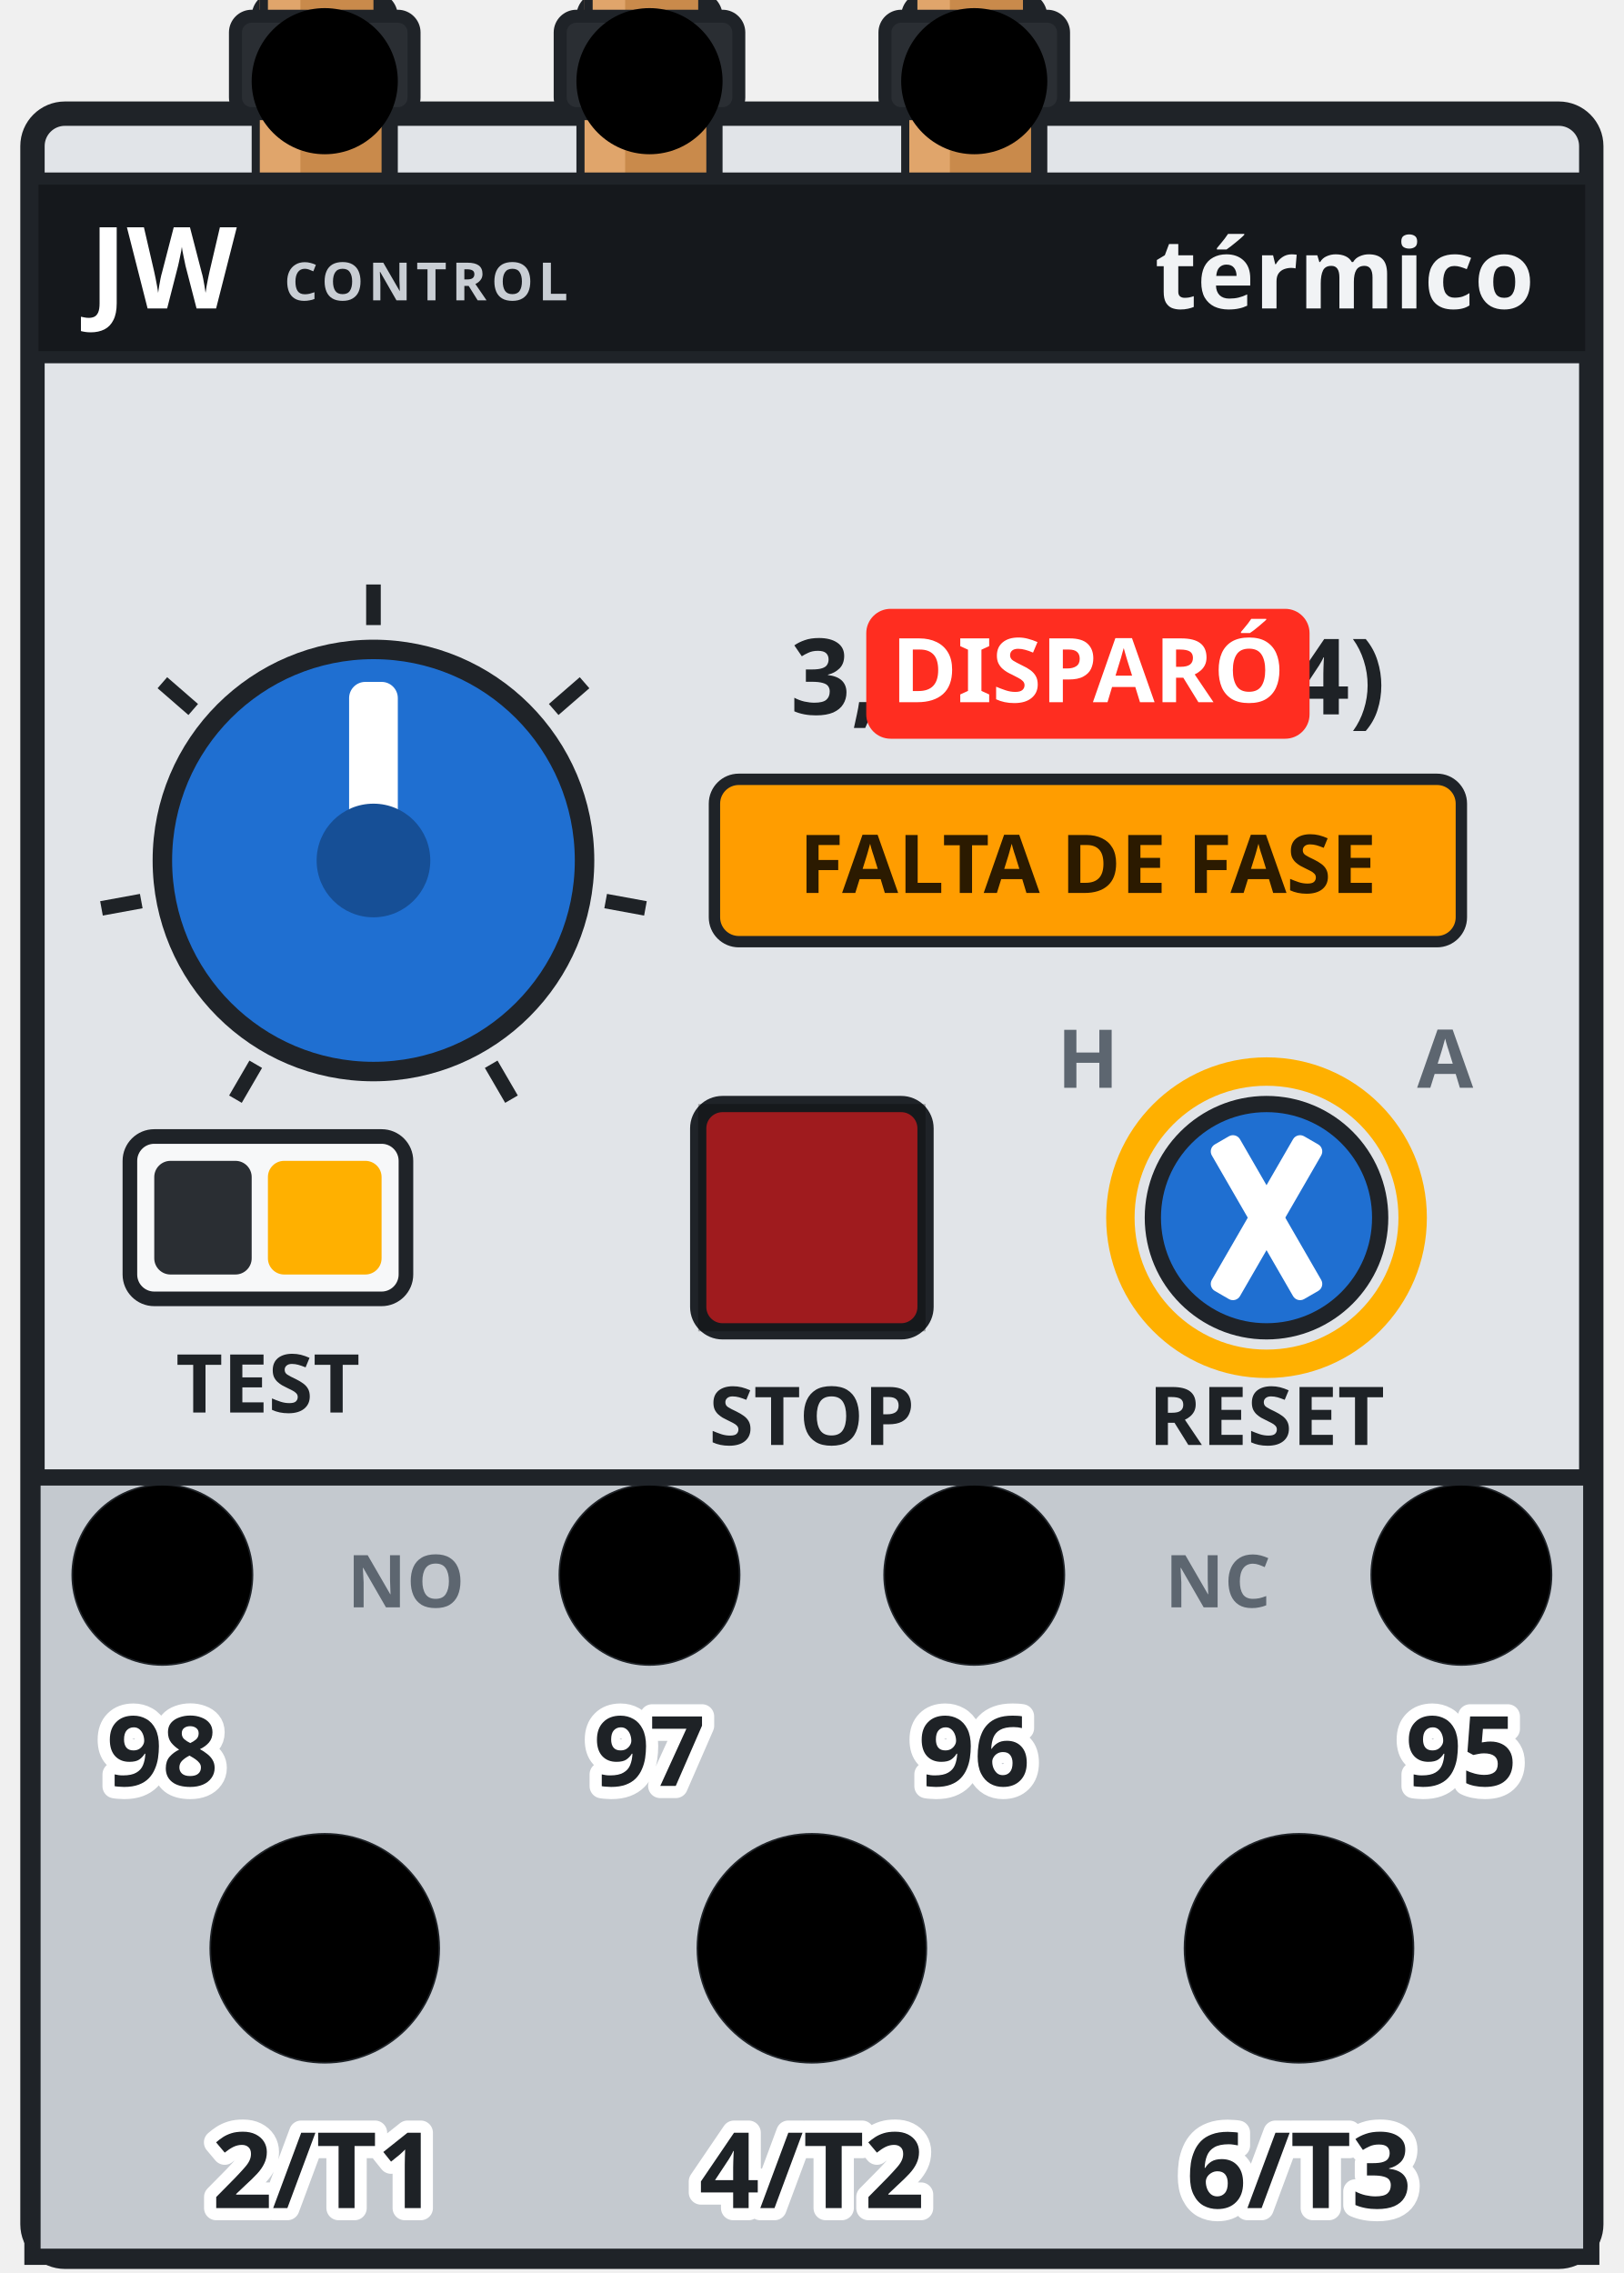
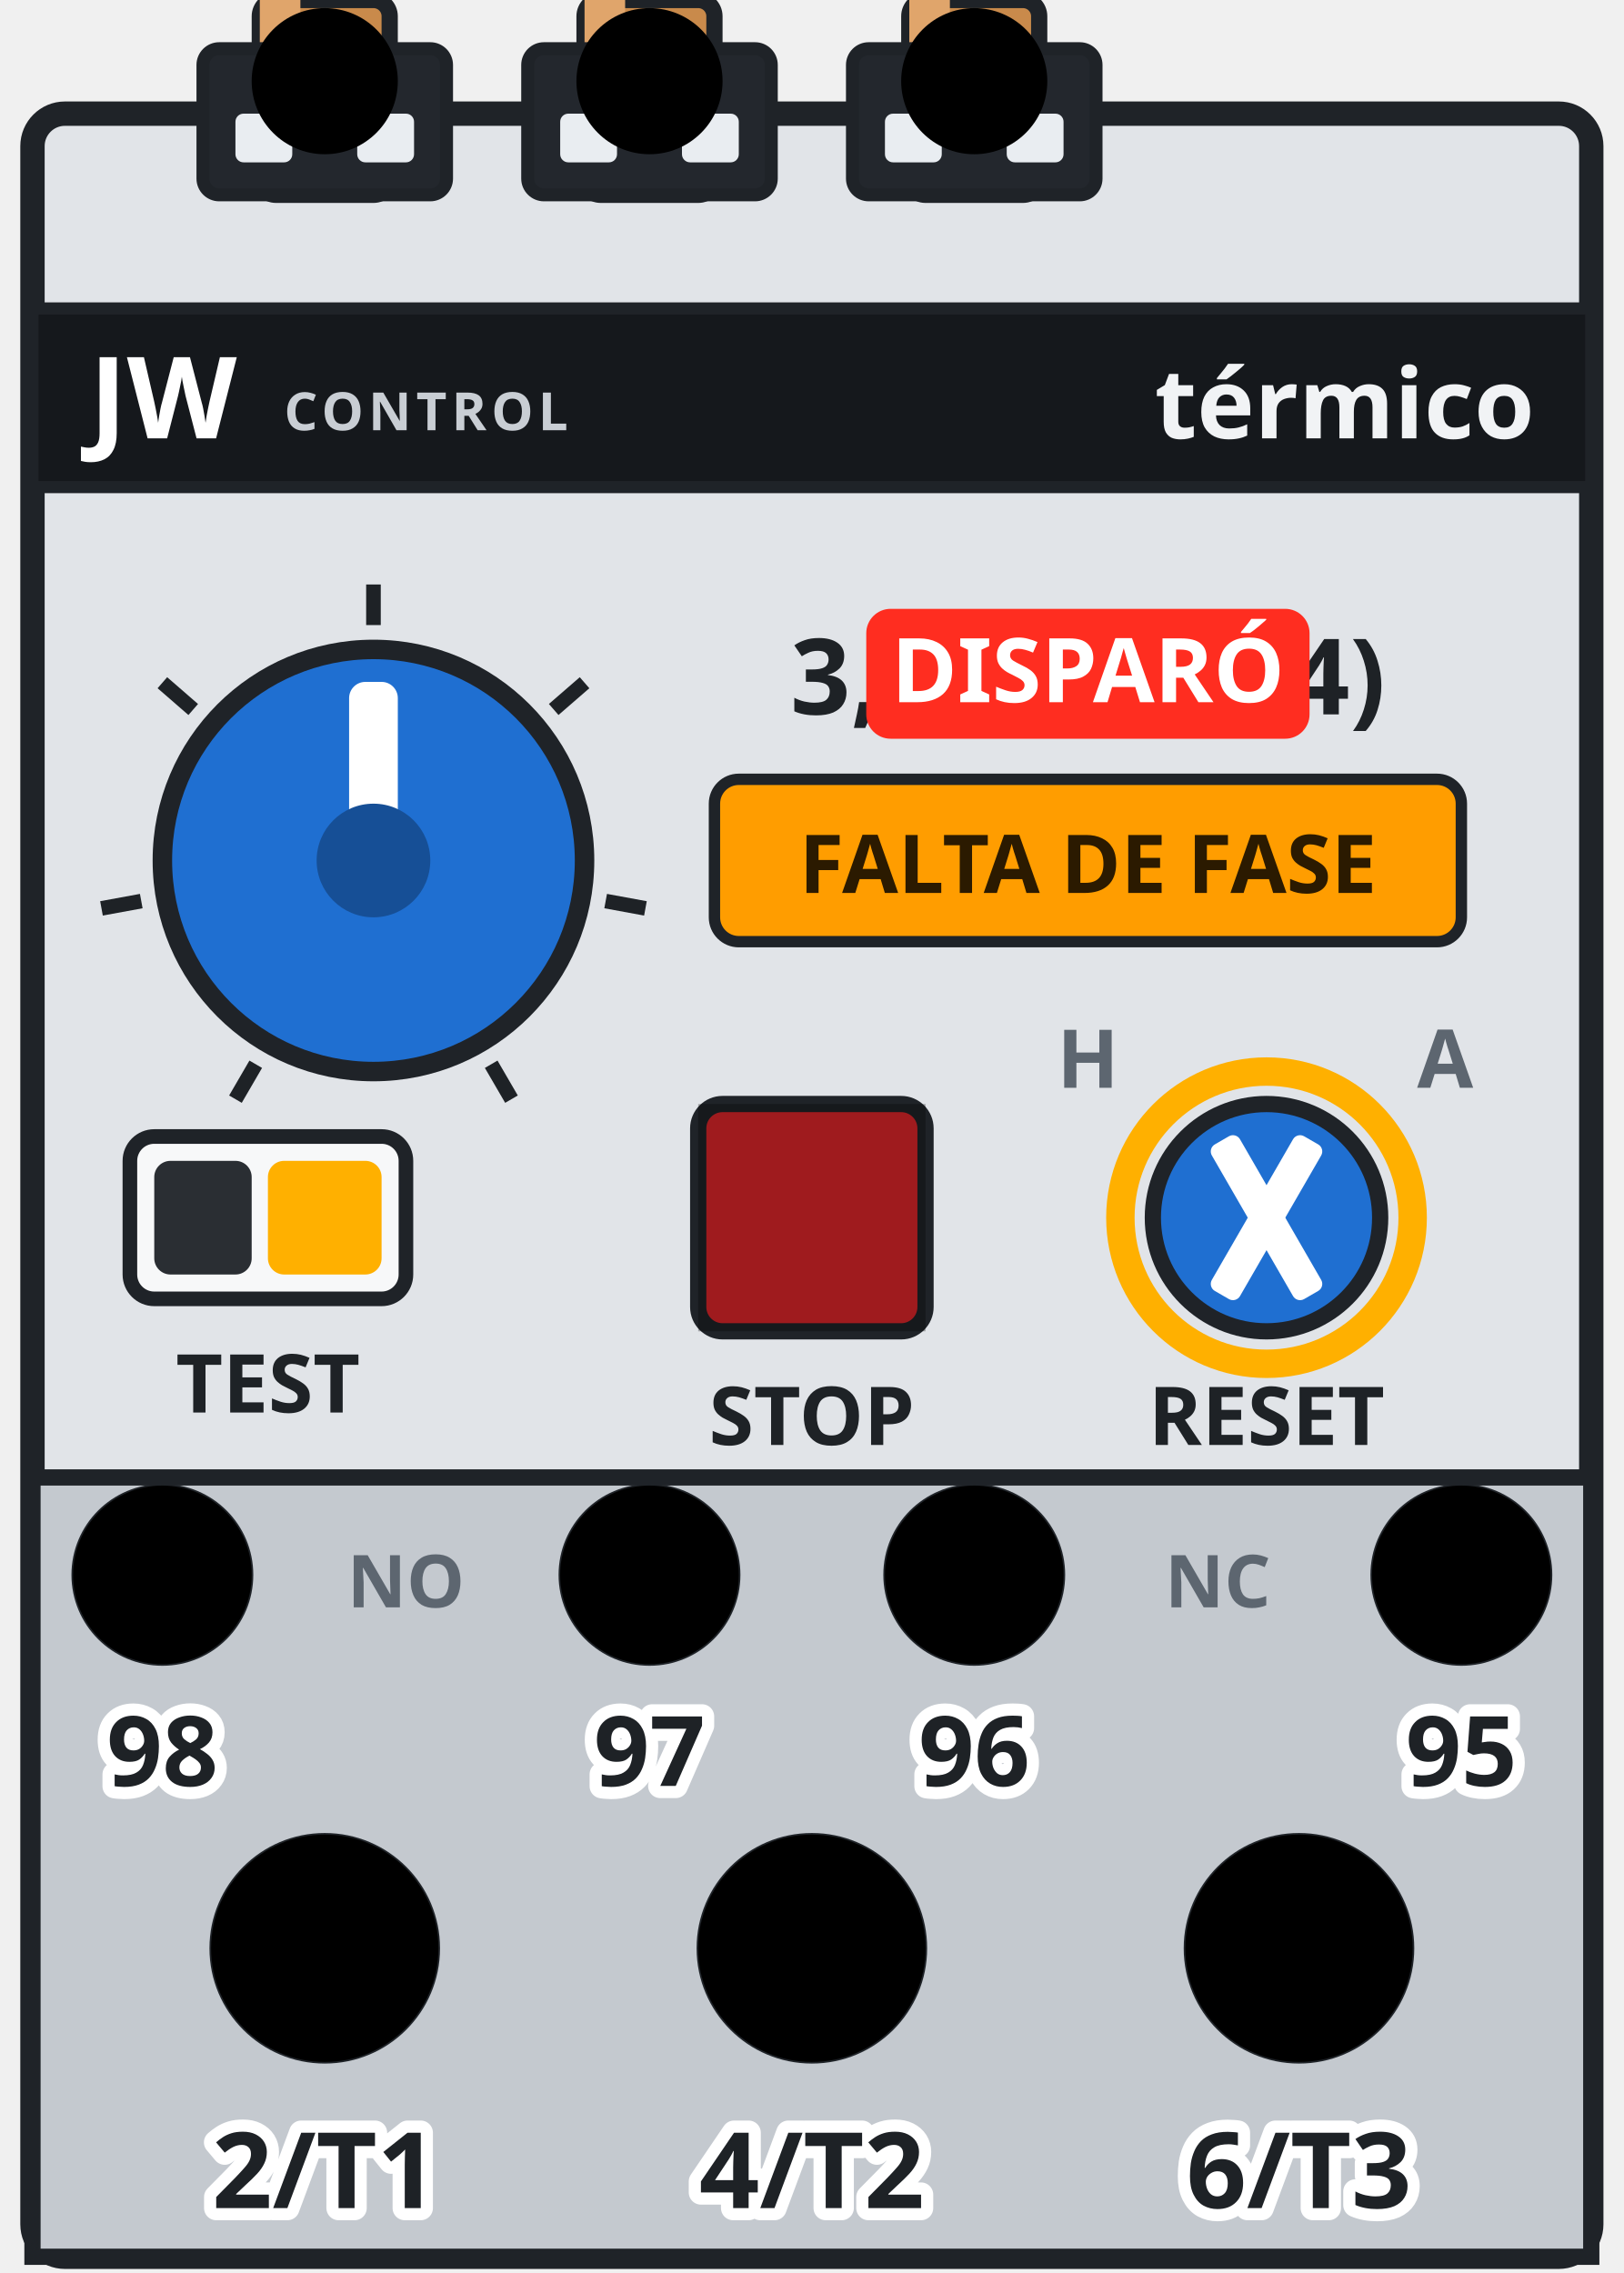
<svg xmlns="http://www.w3.org/2000/svg" viewBox="0 0 200 280" width="200" height="280" font-family="Segoe UI,Noto Sans,Arial,sans-serif">
  <rect x="4" y="14" width="192" height="264" rx="4" fill="#e1e4e8" stroke="#1f2328" stroke-width="3" />
  <g data-show="!mounted">
    <rect x="32" y="0" width="16" height="24" rx="2" fill="#c98a4b" stroke="#1f2328" stroke-width="2" />
    <rect x="32" y="0" width="5" height="24" fill="#e0a56b" stroke="none" stroke-width="0" />
    <rect x="72" y="0" width="16" height="24" rx="2" fill="#c98a4b" stroke="#1f2328" stroke-width="2" />
    <rect x="72" y="0" width="5" height="24" fill="#e0a56b" stroke="none" stroke-width="0" />
    <rect x="112" y="0" width="16" height="24" rx="2" fill="#c98a4b" stroke="#1f2328" stroke-width="2" />
    <rect x="112" y="0" width="5" height="24" fill="#e0a56b" stroke="none" stroke-width="0" />
  </g>
-   <g data-show="mounted">
-     <rect x="33" y="-14" width="14" height="28" rx="2" fill="#c98a4b" stroke="#1f2328" stroke-width="2" />
-     <rect x="33" y="-14" width="4" height="28" fill="#e0a56b" stroke="none" stroke-width="0" />
-     <rect x="29" y="2" width="22" height="12" rx="2" fill="#2a2e33" stroke="#1f2328" stroke-width="1.6" />
-     <rect x="73" y="-14" width="14" height="28" rx="2" fill="#c98a4b" stroke="#1f2328" stroke-width="2" />
-     <rect x="73" y="-14" width="4" height="28" fill="#e0a56b" stroke="none" stroke-width="0" />
-     <rect x="69" y="2" width="22" height="12" rx="2" fill="#2a2e33" stroke="#1f2328" stroke-width="1.6" />
-     <rect x="113" y="-14" width="14" height="28" rx="2" fill="#c98a4b" stroke="#1f2328" stroke-width="2" />
-     <rect x="113" y="-14" width="4" height="28" fill="#e0a56b" stroke="none" stroke-width="0" />
-     <rect x="109" y="2" width="22" height="12" rx="2" fill="#2a2e33" stroke="#1f2328" stroke-width="1.6" />
-   </g>
+   <rect x="25" y="6" width="30" height="18" rx="2" fill="#23272d" stroke="#1f2328" stroke-width="1.6" />
+   <rect x="29" y="14" width="7" height="6" rx="1" fill="#e9edf1" stroke="none" stroke-width="0" />
+   <rect x="44" y="14" width="7" height="6" rx="1" fill="#e9edf1" stroke="none" stroke-width="0" />
+   <rect x="65" y="6" width="30" height="18" rx="2" fill="#23272d" stroke="#1f2328" stroke-width="1.6" />
+   <rect x="69" y="14" width="7" height="6" rx="1" fill="#e9edf1" stroke="none" stroke-width="0" />
+   <rect x="84" y="14" width="7" height="6" rx="1" fill="#e9edf1" stroke="none" stroke-width="0" />
+   <rect x="105" y="6" width="30" height="18" rx="2" fill="#23272d" stroke="#1f2328" stroke-width="1.6" />
+   <rect x="109" y="14" width="7" height="6" rx="1" fill="#e9edf1" stroke="none" stroke-width="0" />
+   <rect x="124" y="14" width="7" height="6" rx="1" fill="#e9edf1" stroke="none" stroke-width="0" />
  <circle class="jw-term" data-term="1" cx="40" cy="10" r="9" />
  <circle class="jw-term" data-term="3" cx="80" cy="10" r="9" />
  <circle class="jw-term" data-term="5" cx="120" cy="10" r="9" />
-   <rect x="4" y="22" width="192" height="22" fill="#15181c" stroke="#1f2328" stroke-width="1.5" />
-   <text x="11" y="38" font-size="14" font-weight="900" fill="#fff" text-anchor="start">JW</text>
-   <text x="35" y="37" font-size="6.5" font-weight="800" fill="#c9ced4" text-anchor="start" letter-spacing=".6">CONTROL</text>
-   <text x="189" y="38" font-size="12" font-weight="800" fill="#f1f3f5" text-anchor="end">térmico</text>
+   <rect x="4" y="38" width="192" height="22" fill="#15181c" stroke="#1f2328" stroke-width="1.5" />
+   <text x="11" y="54" font-size="14" font-weight="900" fill="#fff" text-anchor="start">JW</text>
+   <text x="35" y="53" font-size="6.5" font-weight="800" fill="#c9ced4" text-anchor="start" letter-spacing=".6">CONTROL</text>
+   <text x="189" y="54" font-size="12" font-weight="800" fill="#f1f3f5" text-anchor="end">térmico</text>
  <circle cx="46" cy="106" r="26" fill="#1f6fd1" stroke="#1f2328" stroke-width="2.4" />
  <path d="M31.5 131.1 L29.0 135.4" fill="none" stroke="#1e2226" stroke-width="1.8" />
  <path d="M17.4 111.0 L12.5 111.9" fill="none" stroke="#1e2226" stroke-width="1.8" />
  <path d="M23.8 87.4 L20.0 84.1" fill="none" stroke="#1e2226" stroke-width="1.8" />
  <path d="M46.0 77.0 L46.0 72.0" fill="none" stroke="#1e2226" stroke-width="1.8" />
  <path d="M68.2 87.4 L72.0 84.1" fill="none" stroke="#1e2226" stroke-width="1.8" />
  <path d="M74.6 111.0 L79.5 111.9" fill="none" stroke="#1e2226" stroke-width="1.8" />
  <path d="M60.5 131.1 L63.0 135.4" fill="none" stroke="#1e2226" stroke-width="1.8" />
  <g data-rotate="out.ajusteRel:0:1:-150:150:46:106">
    <rect x="43" y="84" width="6" height="26" rx="2" fill="#ffffff" stroke="none" stroke-width="0" />
    <circle cx="46" cy="106" r="7" fill="#164f96" stroke="none" stroke-width="0" />
  </g>
  <text x="134" y="88" font-size="13" font-weight="900" fill="#1e2226" text-anchor="middle" data-show="!out.tripped" data-text="out.ajusteTxt">3,2 A (2,5-4)</text>
  <g data-show="out.tripped">
    <rect x="106.7" y="75" width="54.6" height="16" rx="3" fill="#ff2d20" stroke="none" stroke-width="0" />
    <text x="134" y="86.5" font-size="11" font-weight="800" fill="#fff" text-anchor="middle">DISPARÓ</text>
  </g>
  <g data-show="out.faltaFase">
    <rect x="88" y="96" width="92" height="20" rx="3" fill="#ff9d00" stroke="#1f2328" stroke-width="1.4" />
    <text x="134" y="110" font-size="10" font-weight="900" fill="#2b1a00" text-anchor="middle">FALTA DE FASE</text>
  </g>
  <g data-action="test" data-kind="momentary" style="cursor:pointer">
    <rect x="16" y="140" width="34" height="20" rx="3" fill="#f7f8f9" stroke="#1f2328" stroke-width="1.8" />
    <rect x="19" y="143" width="12" height="14" rx="2" fill="#2a2e33" stroke="none" stroke-width="0" />
    <rect x="33" y="143" width="14" height="14" rx="2" fill="#ffb000" stroke="none" stroke-width="0" data-show="out.test" />
    <text x="33" y="174" font-size="10" font-weight="800" fill="#1e2226" text-anchor="middle">TEST</text>
  </g>
  <g data-action="stop" data-kind="momentary" style="cursor:pointer">
    <rect x="86" y="136" width="28" height="28" rx="3" fill="#e3262b" stroke="#1f2328" stroke-width="2" />
    <rect x="86" y="136" width="28" height="28" rx="none" fill="#000" stroke="0" stroke-width="1.2" opacity=".3" data-show="out.stop" />
    <text x="100" y="178" font-size="10" font-weight="800" fill="#1e2226" text-anchor="middle">STOP</text>
  </g>
  <g data-action="reset" data-kind="momentary" style="cursor:pointer">
    <circle cx="156" cy="150" r="14" fill="#1f6fd1" stroke="#1f2328" stroke-width="2" />
    <g data-show="param.rearme=manual (H)" transform="rotate(-30 156 150)">
      <rect x="154" y="139" width="4" height="22" rx="1" fill="#fff" stroke="none" stroke-width="0" />
    </g>
    <g data-show="param.rearme=automático (A)" transform="rotate(30 156 150)">
      <rect x="154" y="139" width="4" height="22" rx="1" fill="#fff" stroke="none" stroke-width="0" />
    </g>
    <circle cx="156" cy="150" r="18" fill="none" stroke="#ffb000" stroke-width="3.5" data-show="out.tripped" />
    <text x="156" y="178" font-size="10" font-weight="800" fill="#1e2226" text-anchor="middle">RESET</text>
    <text x="134" y="134" font-size="10" font-weight="800" fill="#5d6670" text-anchor="middle">H</text>
    <text x="178" y="134" font-size="10" font-weight="800" fill="#5d6670" text-anchor="middle">A</text>
  </g>
  <rect x="4" y="182" width="192" height="96" fill="#c4c9cf" stroke="#1f2328" stroke-width="2" />
  <circle cx="20" cy="194" r="10" fill="#fbfbfc" stroke="#1f2328" stroke-width="2.4" />
  <circle cx="20" cy="194" r="6.8" fill="none" stroke="#a3aab2" stroke-width="1.2" />
  <path d="M14.5 194h11.0 M20 188.5v11.0" fill="none" stroke="#2a2e33" stroke-width="3.4" stroke-linecap="round" />
  <circle class="jw-term" data-term="98" cx="20" cy="194" r="11" data-side="b" />
  <text x="20" y="220" font-size="12" font-weight="800" fill="#1e2226" text-anchor="middle" stroke="#ffffff" stroke-width="3" paint-order="stroke" stroke-linejoin="round">98</text>
  <circle cx="80" cy="194" r="10" fill="#fbfbfc" stroke="#1f2328" stroke-width="2.4" />
  <circle cx="80" cy="194" r="6.8" fill="none" stroke="#a3aab2" stroke-width="1.2" />
  <path d="M74.5 194h11.0 M80 188.5v11.0" fill="none" stroke="#2a2e33" stroke-width="3.4" stroke-linecap="round" />
  <circle class="jw-term" data-term="97" cx="80" cy="194" r="11" data-side="b" />
  <text x="80" y="220" font-size="12" font-weight="800" fill="#1e2226" text-anchor="middle" stroke="#ffffff" stroke-width="3" paint-order="stroke" stroke-linejoin="round">97</text>
  <circle cx="120" cy="194" r="10" fill="#fbfbfc" stroke="#1f2328" stroke-width="2.4" />
  <circle cx="120" cy="194" r="6.8" fill="none" stroke="#a3aab2" stroke-width="1.2" />
  <path d="M114.5 194h11.0 M120 188.5v11.0" fill="none" stroke="#2a2e33" stroke-width="3.4" stroke-linecap="round" />
  <circle class="jw-term" data-term="96" cx="120" cy="194" r="11" data-side="b" />
  <text x="120" y="220" font-size="12" font-weight="800" fill="#1e2226" text-anchor="middle" stroke="#ffffff" stroke-width="3" paint-order="stroke" stroke-linejoin="round">96</text>
  <circle cx="180" cy="194" r="10" fill="#fbfbfc" stroke="#1f2328" stroke-width="2.4" />
  <circle cx="180" cy="194" r="6.8" fill="none" stroke="#a3aab2" stroke-width="1.2" />
  <path d="M174.5 194h11.0 M180 188.5v11.0" fill="none" stroke="#2a2e33" stroke-width="3.4" stroke-linecap="round" />
  <circle class="jw-term" data-term="95" cx="180" cy="194" r="11" data-side="b" />
  <text x="180" y="220" font-size="12" font-weight="800" fill="#1e2226" text-anchor="middle" stroke="#ffffff" stroke-width="3" paint-order="stroke" stroke-linejoin="round">95</text>
  <text x="50" y="198" font-size="9" font-weight="800" fill="#5d6670" text-anchor="middle">NO</text>
  <text x="150" y="198" font-size="9" font-weight="800" fill="#5d6670" text-anchor="middle">NC</text>
  <circle cx="40" cy="240" r="13" fill="#fbfbfc" stroke="#1f2328" stroke-width="2.4" />
  <circle cx="40" cy="240" r="9.8" fill="none" stroke="#a3aab2" stroke-width="1.2" />
  <path d="M32.9 240h14.3 M40 232.8v14.3" fill="none" stroke="#2a2e33" stroke-width="3.4" stroke-linecap="round" />
  <circle class="jw-term" data-term="2" cx="40" cy="240" r="14" data-side="b" />
  <text x="40" y="272" font-size="13" font-weight="800" fill="#1e2226" text-anchor="middle" stroke="#ffffff" stroke-width="3" paint-order="stroke" stroke-linejoin="round">2/T1</text>
  <circle cx="100" cy="240" r="13" fill="#fbfbfc" stroke="#1f2328" stroke-width="2.4" />
  <circle cx="100" cy="240" r="9.8" fill="none" stroke="#a3aab2" stroke-width="1.2" />
  <path d="M92.8 240h14.3 M100 232.8v14.3" fill="none" stroke="#2a2e33" stroke-width="3.4" stroke-linecap="round" />
  <circle class="jw-term" data-term="4" cx="100" cy="240" r="14" data-side="b" />
  <text x="100" y="272" font-size="13" font-weight="800" fill="#1e2226" text-anchor="middle" stroke="#ffffff" stroke-width="3" paint-order="stroke" stroke-linejoin="round">4/T2</text>
  <circle cx="160" cy="240" r="13" fill="#fbfbfc" stroke="#1f2328" stroke-width="2.4" />
  <circle cx="160" cy="240" r="9.8" fill="none" stroke="#a3aab2" stroke-width="1.2" />
  <path d="M152.8 240h14.3 M160 232.8v14.3" fill="none" stroke="#2a2e33" stroke-width="3.4" stroke-linecap="round" />
  <circle class="jw-term" data-term="6" cx="160" cy="240" r="14" data-side="b" />
  <text x="160" y="272" font-size="13" font-weight="800" fill="#1e2226" text-anchor="middle" stroke="#ffffff" stroke-width="3" paint-order="stroke" stroke-linejoin="round">6/T3</text>
</svg>
